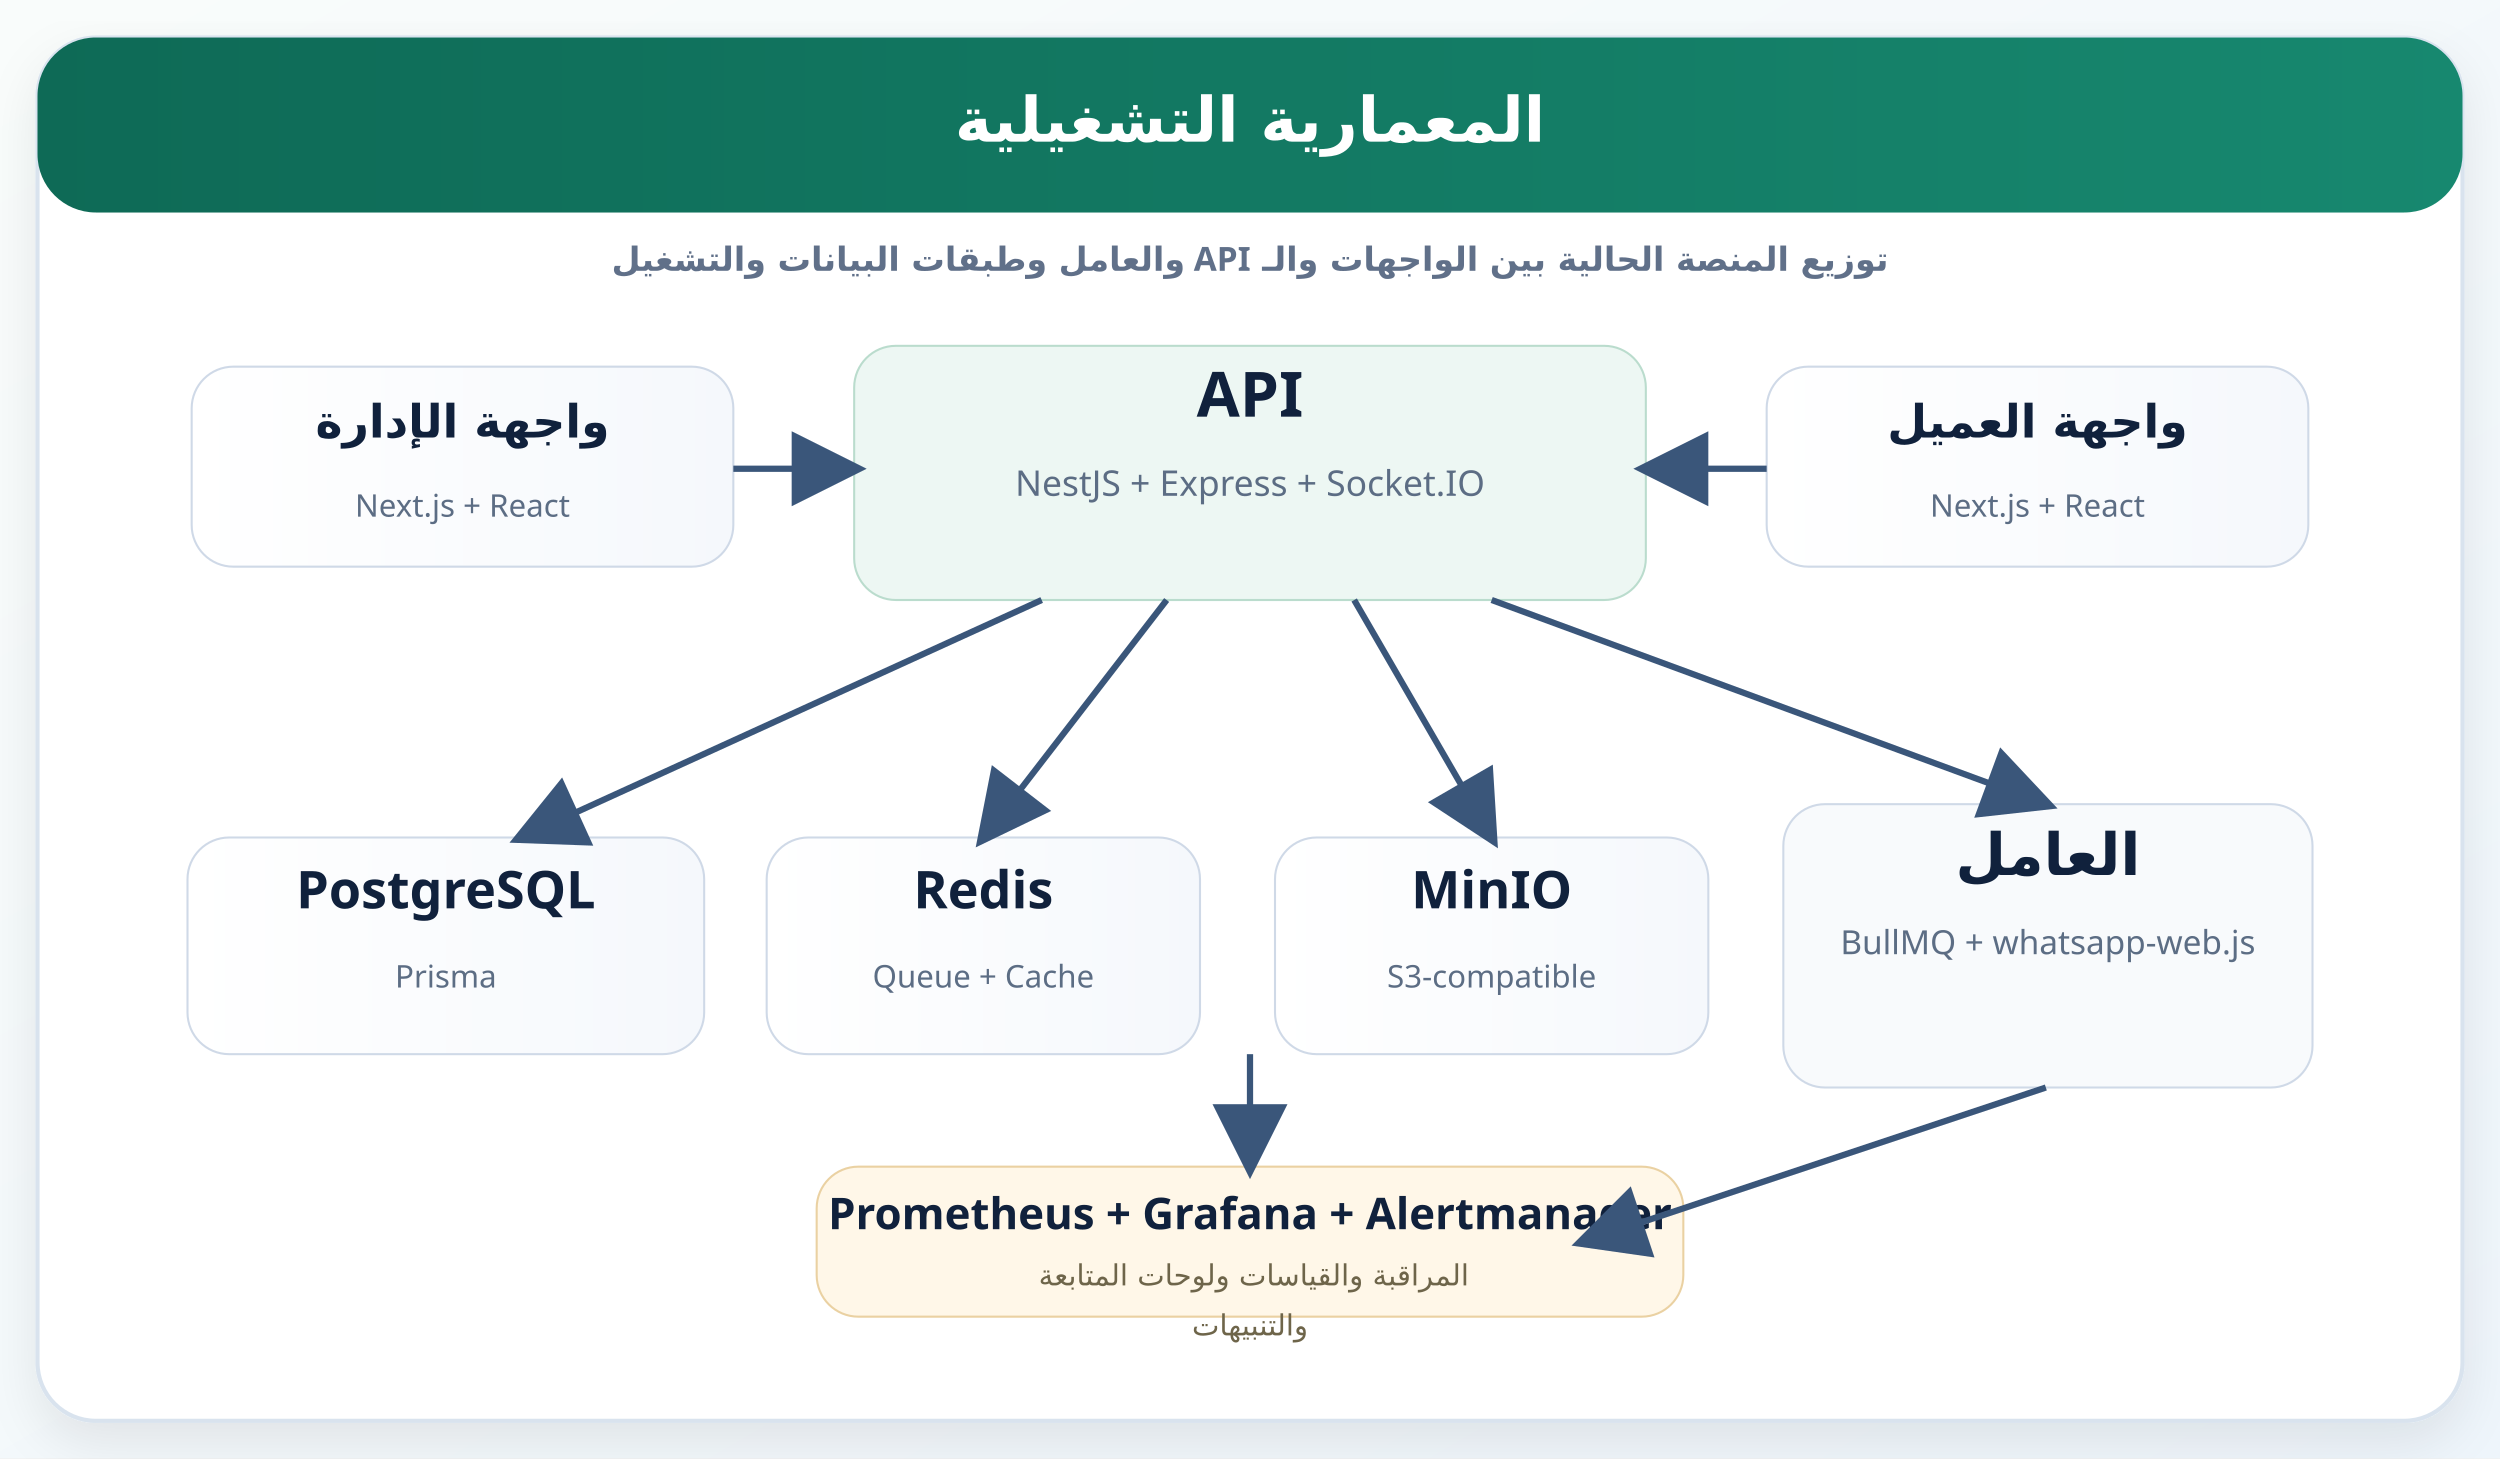
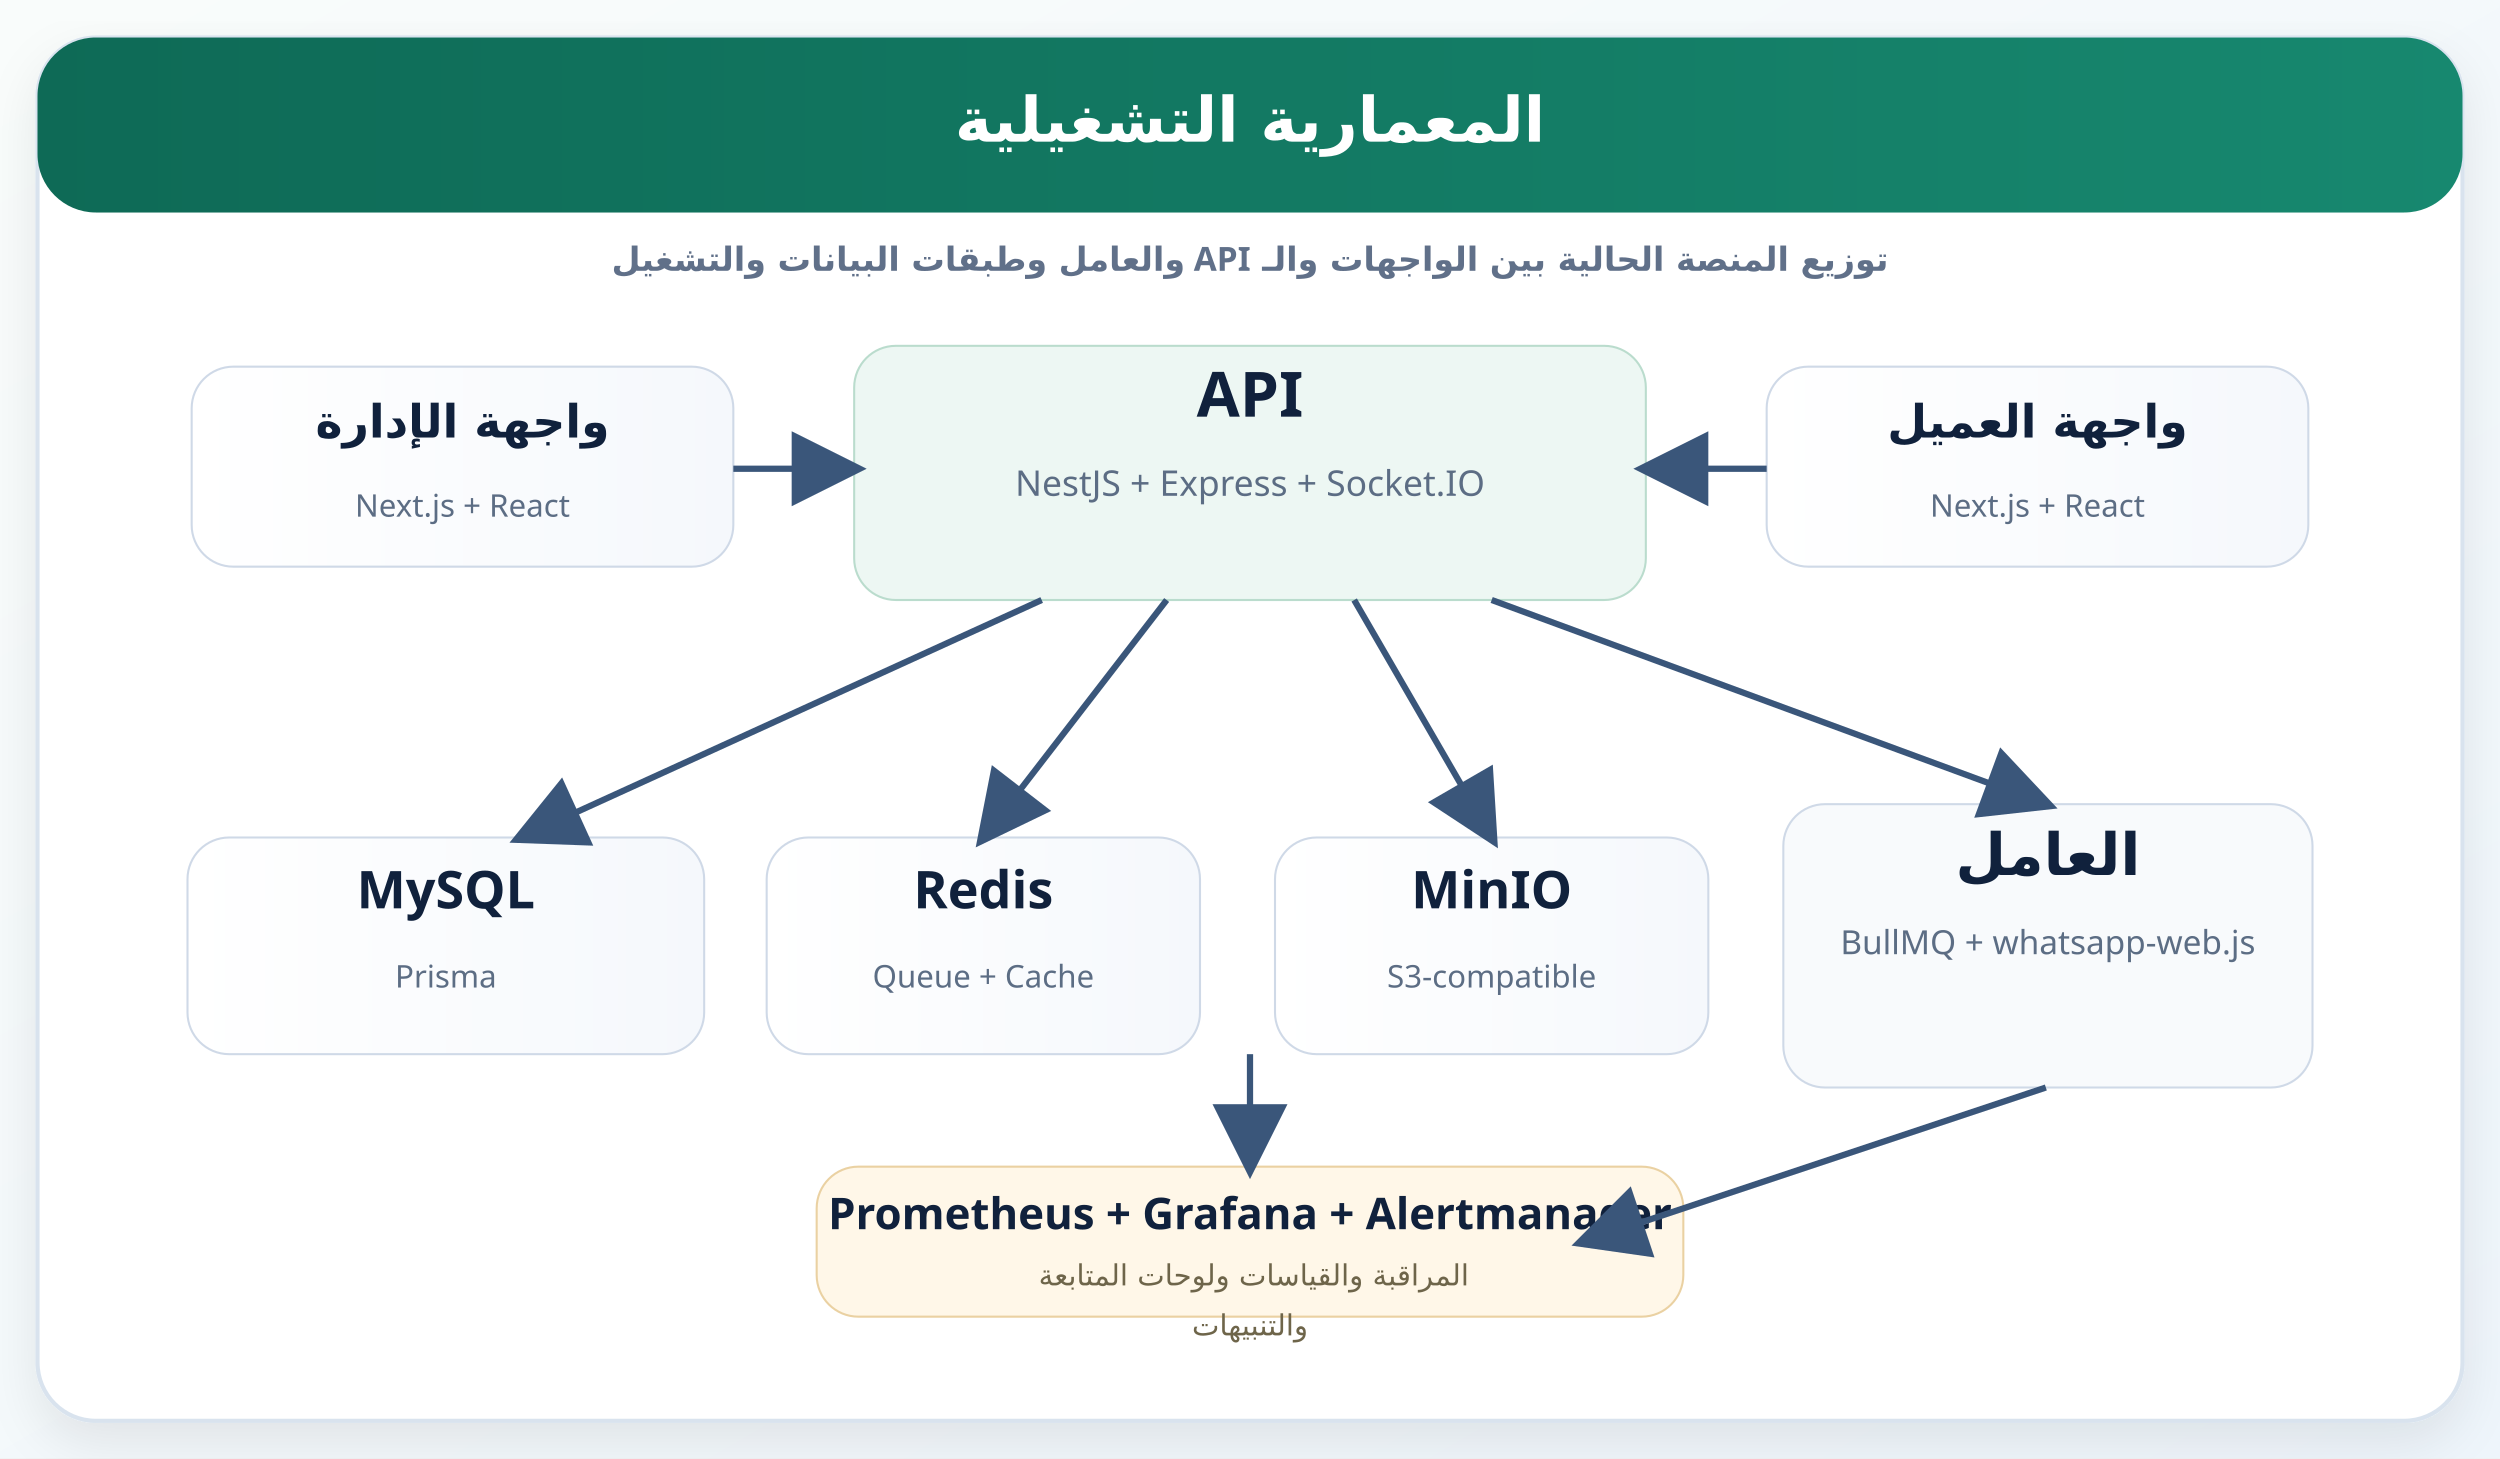
<svg xmlns="http://www.w3.org/2000/svg" width="1200" height="700" viewBox="0 0 1200 700">
  <defs>
    <linearGradient id="shell" x1="0" x2="1" y1="0" y2="1">
      <stop offset="0%" stop-color="#f9fcfb" />
      <stop offset="100%" stop-color="#eef5fb" />
    </linearGradient>
    <linearGradient id="card" x1="0" x2="1">
      <stop offset="0%" stop-color="#ffffff" />
      <stop offset="100%" stop-color="#f5f8fc" />
    </linearGradient>
    <linearGradient id="accent" x1="0" x2="1">
      <stop offset="0%" stop-color="#0e6a56" />
      <stop offset="100%" stop-color="#17886f" />
    </linearGradient>
    <filter id="shadow" x="-20%" y="-20%" width="140%" height="140%">
      <feDropShadow dx="0" dy="10" stdDeviation="12" flood-color="#0c1730" flood-opacity="0.08" />
    </filter>
    <marker id="arrow" markerWidth="12" markerHeight="12" refX="10" refY="6" orient="auto">
      <path d="M0,0 L12,6 L0,12 z" fill="#3a567a" />
    </marker>
  </defs>
  <rect width="1200" height="700" fill="url(#shell)" />
  <rect x="18" y="18" width="1164" height="664" rx="28" fill="#ffffff" stroke="#d9e3ee" stroke-width="2" filter="url(#shadow)" />
  <rect x="18" y="18" width="1164" height="84" rx="28" fill="url(#accent)" />
  <g font-family="Geeza Pro, Arial Unicode MS, sans-serif" fill="#10213c" direction="rtl">
    <text x="600" y="68" text-anchor="middle" font-size="30" font-weight="700" fill="#ffffff" direction="rtl" unicode-bidi="plaintext">
      <tspan x="600" dy="0">المعمارية التشغيلية</tspan>
    </text>
    <text x="600" y="130" text-anchor="middle" font-size="16" font-weight="600" fill="#607089">توزيع المنصة الحالية بين الواجهات والـ API والعامل وطبقات البيانات والتشغيل</text>
    <rect x="848" y="176" width="260" height="96" rx="20" fill="url(#card)" stroke="#cfd9e7" />
    <text x="978" y="210" text-anchor="middle" font-size="22" font-weight="700" fill="#10213c" direction="rtl" unicode-bidi="plaintext">
      <tspan x="978" dy="0">واجهة العميل</tspan>
    </text>
    <text x="978" y="248" text-anchor="middle" font-size="15" font-weight="500" fill="#5c6d84" direction="rtl" unicode-bidi="plaintext">
      <tspan x="978" dy="0">Next.js + React</tspan>
    </text>
    <rect x="92" y="176" width="260" height="96" rx="20" fill="url(#card)" stroke="#cfd9e7" />
    <text x="222" y="210" text-anchor="middle" font-size="22" font-weight="700" fill="#10213c" direction="rtl" unicode-bidi="plaintext">
      <tspan x="222" dy="0">واجهة الإدارة</tspan>
    </text>
    <text x="222" y="248" text-anchor="middle" font-size="15" font-weight="500" fill="#5c6d84" direction="rtl" unicode-bidi="plaintext">
      <tspan x="222" dy="0">Next.js + React</tspan>
    </text>
    <rect x="410" y="166" width="380" height="122" rx="20" fill="#edf7f3" stroke="#badccd" />
    <text x="600" y="200" text-anchor="middle" font-size="30" font-weight="700" fill="#10213c" direction="rtl" unicode-bidi="plaintext">
      <tspan x="600" dy="0">API</tspan>
    </text>
    <text x="600" y="238" text-anchor="middle" font-size="17" font-weight="500" fill="#5c6d84" direction="rtl" unicode-bidi="plaintext">
      <tspan x="600" dy="0">NestJS + Express + Socket.IO</tspan>
    </text>
    <rect x="90" y="402" width="248" height="104" rx="20" fill="url(#card)" stroke="#cfd9e7" />
    <text x="214" y="436" text-anchor="middle" font-size="25" font-weight="700" fill="#10213c" direction="rtl" unicode-bidi="plaintext">
-       <tspan x="214" dy="0">PostgreSQL</tspan>
+       <tspan x="214" dy="0">MySQL</tspan>
    </text>
    <text x="214" y="474" text-anchor="middle" font-size="15" font-weight="500" fill="#5c6d84" direction="rtl" unicode-bidi="plaintext">
      <tspan x="214" dy="0">Prisma</tspan>
    </text>
    <rect x="368" y="402" width="208" height="104" rx="20" fill="url(#card)" stroke="#cfd9e7" />
    <text x="472" y="436" text-anchor="middle" font-size="25" font-weight="700" fill="#10213c" direction="rtl" unicode-bidi="plaintext">
      <tspan x="472" dy="0">Redis</tspan>
    </text>
    <text x="472" y="474" text-anchor="middle" font-size="15" font-weight="500" fill="#5c6d84" direction="rtl" unicode-bidi="plaintext">
      <tspan x="472" dy="0">Queue + Cache</tspan>
    </text>
    <rect x="612" y="402" width="208" height="104" rx="20" fill="url(#card)" stroke="#cfd9e7" />
    <text x="716" y="436" text-anchor="middle" font-size="25" font-weight="700" fill="#10213c" direction="rtl" unicode-bidi="plaintext">
      <tspan x="716" dy="0">MinIO</tspan>
    </text>
    <text x="716" y="474" text-anchor="middle" font-size="15" font-weight="500" fill="#5c6d84" direction="rtl" unicode-bidi="plaintext">
      <tspan x="716" dy="0">S3-compatible</tspan>
    </text>
    <rect x="856" y="386" width="254" height="136" rx="20" fill="#f8fafc" stroke="#cfd9e7" />
    <text x="983" y="420" text-anchor="middle" font-size="28" font-weight="700" fill="#10213c" direction="rtl" unicode-bidi="plaintext">
      <tspan x="983" dy="0">العامل</tspan>
    </text>
    <text x="983" y="458" text-anchor="middle" font-size="16" font-weight="500" fill="#5c6d84" direction="rtl" unicode-bidi="plaintext">
      <tspan x="983" dy="0">BullMQ + whatsapp-web.js</tspan>
    </text>
    <rect x="392" y="560" width="416" height="72" rx="20" fill="#fff7e8" stroke="#ead1a2" />
    <text x="600" y="590" text-anchor="middle" font-size="21" font-weight="700" fill="#10213c" direction="rtl" unicode-bidi="plaintext">
      <tspan x="600" dy="0">Prometheus + Grafana + Alertmanager</tspan>
    </text>
    <text x="600" y="617" text-anchor="middle" font-size="14" font-weight="500" fill="#6e654a" direction="rtl" unicode-bidi="plaintext">
      <tspan x="600" dy="0">المراقبة والقياسات ولوحات المتابعة</tspan>
      <tspan x="600" dy="24">والتنبيهات</tspan>
    </text>
    <line x1="848" y1="225" x2="790" y2="225" stroke="#3a567a" stroke-width="3" marker-end="url(#arrow)" />
    <line x1="352" y1="225" x2="410" y2="225" stroke="#3a567a" stroke-width="3" marker-end="url(#arrow)" />
    <line x1="500" y1="288" x2="250" y2="402" stroke="#3a567a" stroke-width="3" marker-end="url(#arrow)" />
    <line x1="560" y1="288" x2="472" y2="402" stroke="#3a567a" stroke-width="3" marker-end="url(#arrow)" />
    <line x1="650" y1="288" x2="716" y2="402" stroke="#3a567a" stroke-width="3" marker-end="url(#arrow)" />
    <line x1="716" y1="288" x2="982" y2="386" stroke="#3a567a" stroke-width="3" marker-end="url(#arrow)" />
    <line x1="982" y1="522" x2="760" y2="596" stroke="#3a567a" stroke-width="3" marker-end="url(#arrow)" />
    <line x1="600" y1="506" x2="600" y2="560" stroke="#3a567a" stroke-width="3" marker-end="url(#arrow)" />
  </g>
</svg>
